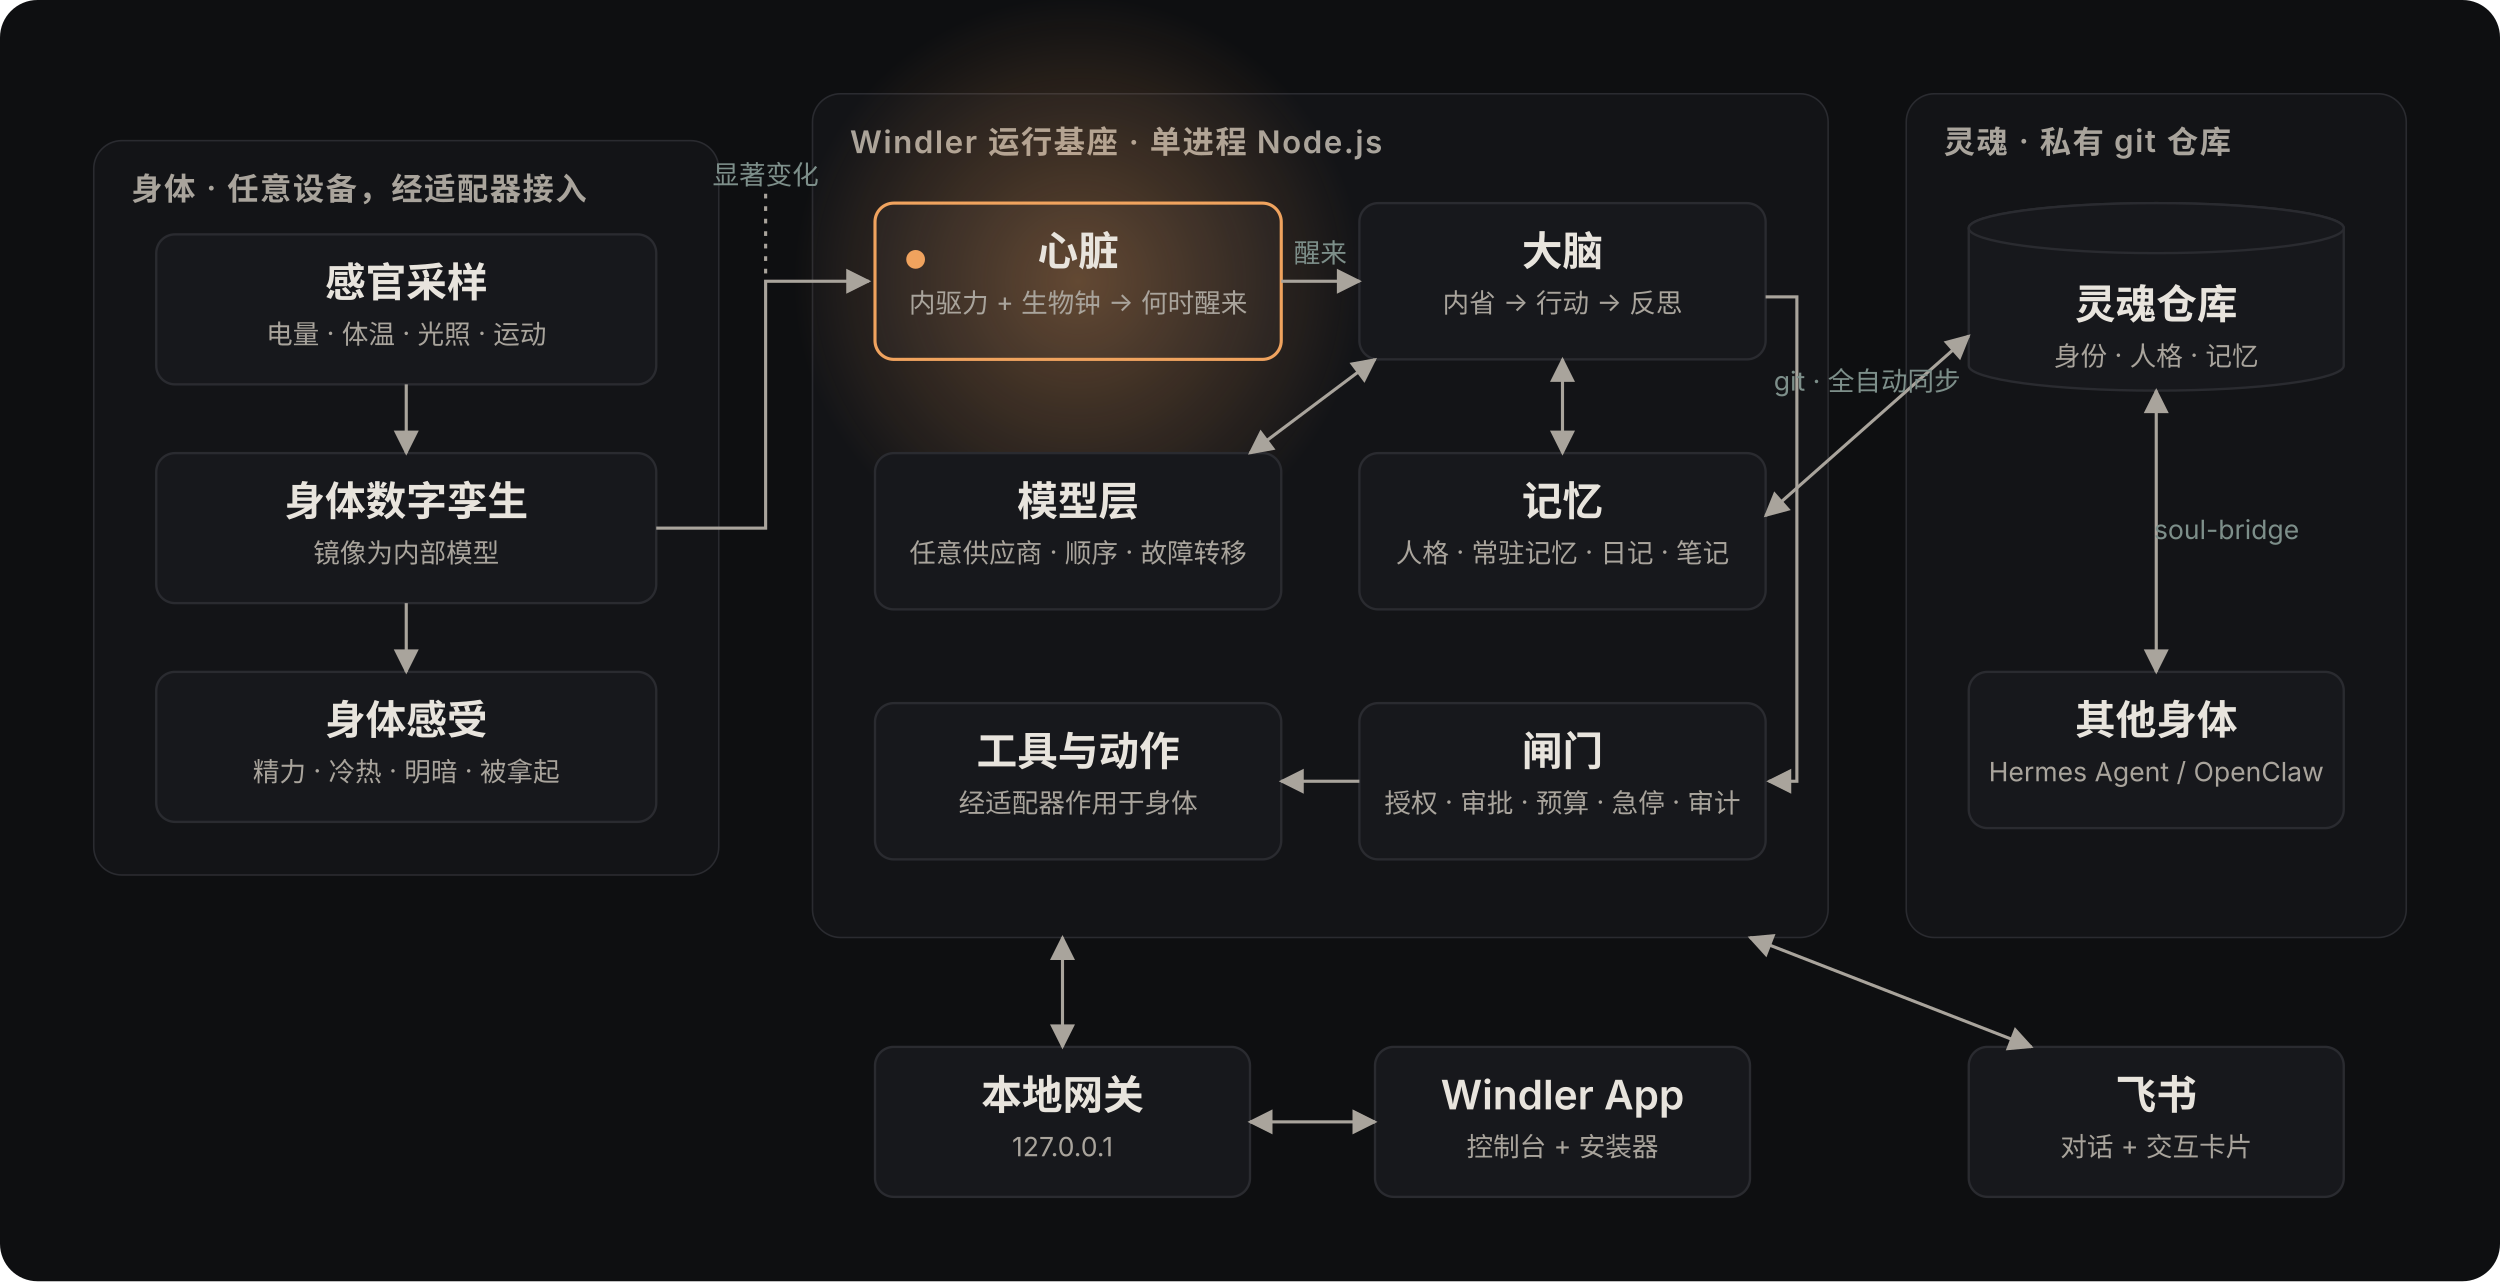
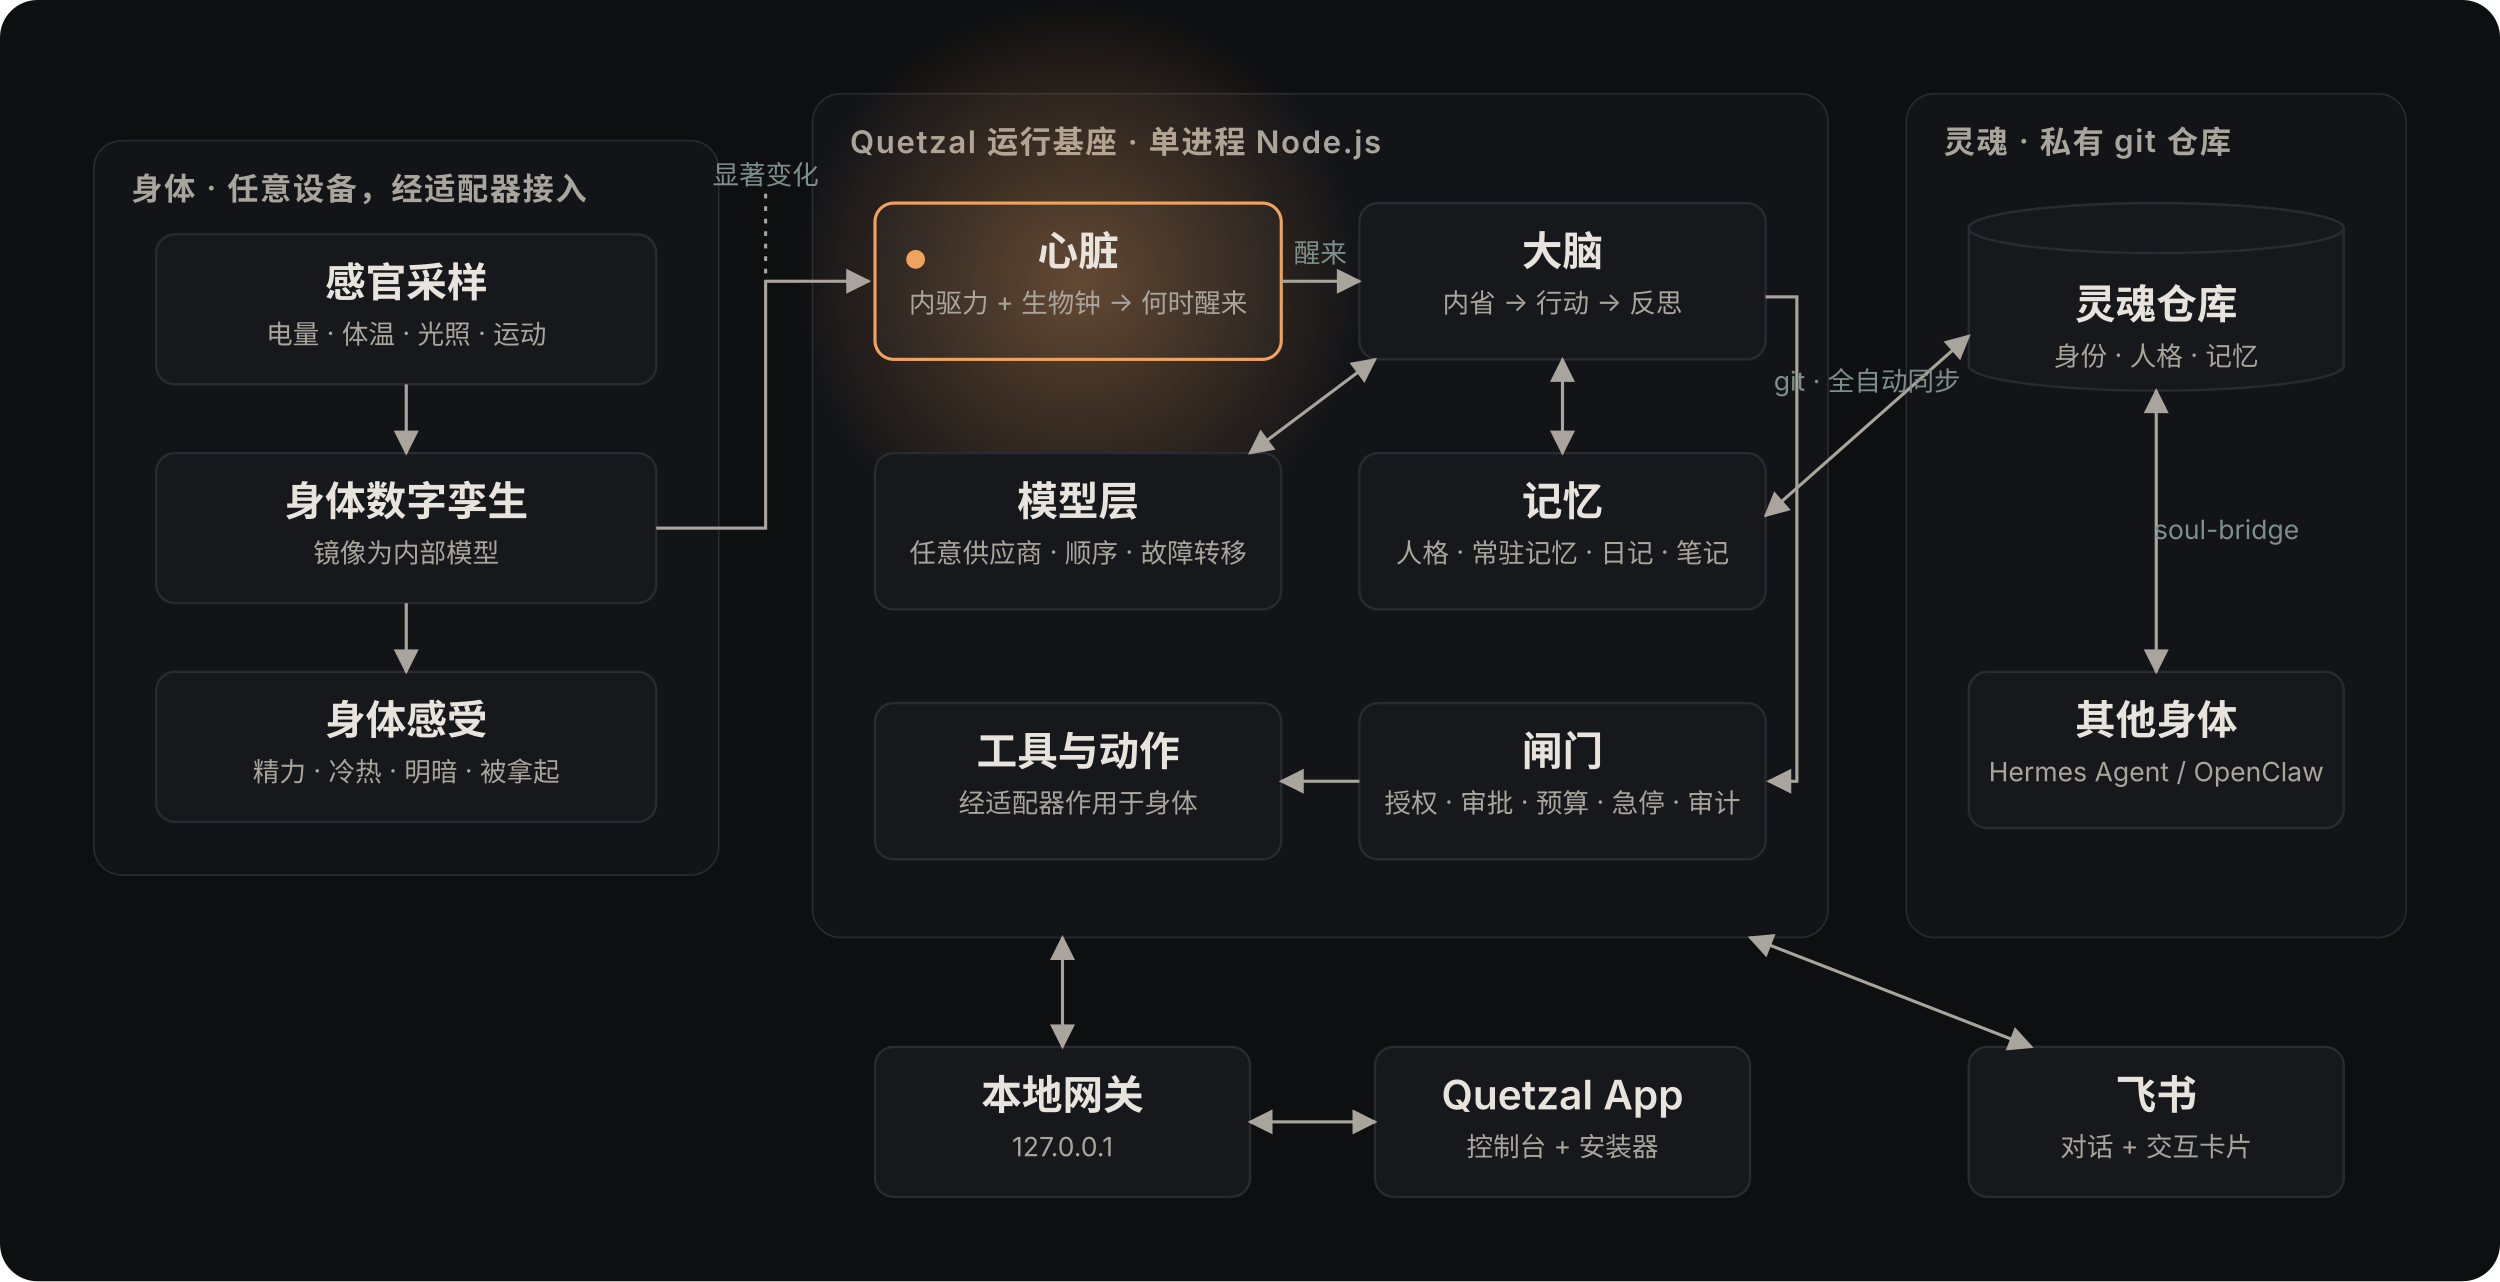
<svg xmlns="http://www.w3.org/2000/svg" viewBox="0 0 1600 820" width="1600" height="820" font-family="Inter, &quot;PingFang SC&quot;, &quot;Hiragino Sans GB&quot;, &quot;Microsoft YaHei&quot;, &quot;Noto Sans CJK SC&quot;, sans-serif">
  <defs>
    <marker id="a" viewBox="0 0 10 10" refX="9" refY="5" markerWidth="8" markerHeight="8" orient="auto-start-reverse">
      <path d="M0 0L10 5L0 10z" fill="#a9a49c" />
    </marker>
    <radialGradient id="g">
      <stop offset="0" stop-color="#f0a35e" stop-opacity=".35" />
      <stop offset="1" stop-color="#f0a35e" stop-opacity="0" />
    </radialGradient>
  </defs>
  <rect width="1600" height="820" rx="24" fill="#0e0f11" />
  <rect x="60" y="90" width="400" height="470" rx="18" fill="#131417" stroke="#2a2b30" />
  <text x="84" y="128" font-size="20" font-weight="600" fill="#a9a49c" letter-spacing="1">身体 · 任意设备，经适配器接入</text>
  <rect x="520" y="60" width="650" height="540" rx="18" fill="#131417" stroke="#2a2b30" />
-   <text x="544" y="98" font-size="20" font-weight="600" fill="#a9a49c" letter-spacing="1">Windler 运行基座 · 单进程 Node.js</text>
+   <text x="544" y="98" font-size="20" font-weight="600" fill="#a9a49c" letter-spacing="1">Quetzal 运行基座 · 单进程 Node.js</text>
  <rect x="1220" y="60" width="320" height="540" rx="18" fill="#131417" stroke="#2a2b30" />
  <text x="1244" y="98" font-size="20" font-weight="600" fill="#a9a49c" letter-spacing="1">灵魂 · 私有 git 仓库</text>
  <rect x="100" y="150" width="320" height="96" rx="12" fill="#17181c" stroke="#2a2b30" stroke-width="1.5" />
  <text x="260.0" y="190" text-anchor="middle" font-size="26" font-weight="600" fill="#e8e4dd">感官采样</text>
  <text x="260.0" y="220" text-anchor="middle" font-size="17" fill="#a9a49c">电量 · 体温 · 光照 · 运动</text>
  <rect x="100" y="290" width="320" height="96" rx="12" fill="#17181c" stroke="#2a2b30" stroke-width="1.5" />
  <text x="260.0" y="330" text-anchor="middle" font-size="26" font-weight="600" fill="#e8e4dd">身体数字孪生</text>
  <text x="260.0" y="360" text-anchor="middle" font-size="17" fill="#a9a49c">镜像为内部模型</text>
  <rect x="100" y="430" width="320" height="96" rx="12" fill="#17181c" stroke="#2a2b30" stroke-width="1.5" />
  <text x="260.0" y="470" text-anchor="middle" font-size="26" font-weight="600" fill="#e8e4dd">身体感受</text>
  <text x="260.0" y="500" text-anchor="middle" font-size="17" fill="#a9a49c">精力 · 冷热 · 明暗 · 被拿起</text>
  <line x1="260" y1="246" x2="260" y2="290" stroke="#a9a49c" stroke-width="2" marker-end="url(#a)" />
  <line x1="260" y1="386" x2="260" y2="430" stroke="#a9a49c" stroke-width="2" marker-end="url(#a)" />
  <rect x="560" y="130" width="260" height="100" rx="12" fill="#17181c" stroke="#f0a35e" stroke-width="2" />
  <circle cx="690.0" cy="180.0" r="182.0" fill="url(#g)" />
  <circle cx="586" cy="166" r="6" fill="#f0a35e" />
  <text x="690.0" y="170" text-anchor="middle" font-size="26" font-weight="600" fill="#e8e4dd">心脏</text>
  <text x="690.0" y="200" text-anchor="middle" font-size="17" fill="#a9a49c">内驱力 + 生物钟 → 何时醒来</text>
  <rect x="870" y="130" width="260" height="100" rx="12" fill="#17181c" stroke="#2a2b30" stroke-width="1.5" />
  <text x="1000.0" y="170" text-anchor="middle" font-size="26" font-weight="600" fill="#e8e4dd">大脑</text>
  <text x="1000.0" y="200" text-anchor="middle" font-size="17" fill="#a9a49c">内省 → 行动 → 反思</text>
  <rect x="560" y="290" width="260" height="100" rx="12" fill="#17181c" stroke="#2a2b30" stroke-width="1.5" />
  <text x="690.0" y="330" text-anchor="middle" font-size="26" font-weight="600" fill="#e8e4dd">模型层</text>
  <text x="690.0" y="360" text-anchor="middle" font-size="17" fill="#a9a49c">任意供应商 · 顺序 · 故障转移</text>
  <rect x="870" y="290" width="260" height="100" rx="12" fill="#17181c" stroke="#2a2b30" stroke-width="1.5" />
  <text x="1000.0" y="330" text-anchor="middle" font-size="26" font-weight="600" fill="#e8e4dd">记忆</text>
  <text x="1000.0" y="360" text-anchor="middle" font-size="17" fill="#a9a49c">人格 · 常驻记忆 · 日记 · 笔记</text>
  <rect x="560" y="450" width="260" height="100" rx="12" fill="#17181c" stroke="#2a2b30" stroke-width="1.5" />
  <text x="690.0" y="490" text-anchor="middle" font-size="26" font-weight="600" fill="#e8e4dd">工具与动作</text>
  <text x="690.0" y="520" text-anchor="middle" font-size="17" fill="#a9a49c">经适配器作用于身体</text>
  <rect x="870" y="450" width="260" height="100" rx="12" fill="#17181c" stroke="#2a2b30" stroke-width="1.5" />
  <text x="1000.0" y="490" text-anchor="middle" font-size="26" font-weight="600" fill="#e8e4dd">闸门</text>
  <text x="1000.0" y="520" text-anchor="middle" font-size="17" fill="#a9a49c">授权 · 审批 · 预算 · 急停 · 审计</text>
  <path d="M420 338 H490 V180 H556" fill="none" stroke="#a9a49c" stroke-width="2" marker-end="url(#a)" />
  <text x="490" y="118" text-anchor="middle" font-size="17" fill="#7d8f8a">显著变化</text>
  <line x1="490" y1="124" x2="490" y2="180" stroke="#a9a49c" stroke-width="2" stroke-dasharray="3 5" />
  <line x1="820" y1="180" x2="870" y2="180" stroke="#a9a49c" stroke-width="2" marker-end="url(#a)" />
  <text x="845.0" y="168" text-anchor="middle" font-size="17" fill="#7d8f8a">醒来</text>
  <line x1="1000" y1="230" x2="1000" y2="290" stroke="#a9a49c" stroke-width="2" marker-end="url(#a)" marker-start="url(#a)" />
  <line x1="880" y1="230" x2="800" y2="290" stroke="#a9a49c" stroke-width="2" marker-end="url(#a)" marker-start="url(#a)" />
  <path d="M1130 190 H1150 V500 H1132" fill="none" stroke="#a9a49c" stroke-width="2" marker-end="url(#a)" />
  <line x1="870" y1="500" x2="820" y2="500" stroke="#a9a49c" stroke-width="2" marker-end="url(#a)" />
  <path d="M1260 146 a120.0 16 0 0 1 240 0 v88 a120.0 16 0 0 1 -240 0 z" fill="#17181c" stroke="#2a2b30" stroke-width="1.5" />
  <ellipse cx="1380.0" cy="146" rx="120.0" ry="16" fill="#17181c" stroke="#2a2b30" stroke-width="1.5" />
  <text x="1380.0" y="204" text-anchor="middle" font-size="26" font-weight="600" fill="#e8e4dd">灵魂仓库</text>
  <text x="1380.0" y="234" text-anchor="middle" font-size="17" fill="#a9a49c">身份 · 人格 · 记忆</text>
  <rect x="1260" y="430" width="240" height="100" rx="12" fill="#17181c" stroke="#2a2b30" stroke-width="1.5" />
  <text x="1380.0" y="470" text-anchor="middle" font-size="26" font-weight="600" fill="#e8e4dd">其他身体</text>
  <text x="1380.0" y="500" text-anchor="middle" font-size="17" fill="#a9a49c">Hermes Agent / OpenClaw</text>
  <line x1="1130" y1="330" x2="1260" y2="215" stroke="#a9a49c" stroke-width="2" marker-end="url(#a)" marker-start="url(#a)" />
  <text x="1195" y="250" text-anchor="middle" font-size="17" fill="#7d8f8a">git · 全自动同步</text>
  <line x1="1380" y1="250" x2="1380" y2="430" stroke="#a9a49c" stroke-width="2" marker-end="url(#a)" marker-start="url(#a)" />
  <text x="1425" y="345" text-anchor="middle" font-size="17" fill="#7d8f8a">soul-bridge</text>
  <rect x="560" y="670" width="240" height="96" rx="12" fill="#17181c" stroke="#2a2b30" stroke-width="1.5" />
  <text x="680.0" y="710" text-anchor="middle" font-size="26" font-weight="600" fill="#e8e4dd">本地网关</text>
  <text x="680.0" y="740" text-anchor="middle" font-size="17" fill="#a9a49c">127.0.0.1</text>
  <rect x="880" y="670" width="240" height="96" rx="12" fill="#17181c" stroke="#2a2b30" stroke-width="1.5" />
-   <text x="1000.0" y="710" text-anchor="middle" font-size="26" font-weight="600" fill="#e8e4dd">Windler App</text>
+   <text x="1000.0" y="710" text-anchor="middle" font-size="26" font-weight="600" fill="#e8e4dd">Quetzal App</text>
  <text x="1000.0" y="740" text-anchor="middle" font-size="17" fill="#a9a49c">控制台 + 安装器</text>
  <rect x="1260" y="670" width="240" height="96" rx="12" fill="#17181c" stroke="#2a2b30" stroke-width="1.5" />
  <text x="1380.0" y="710" text-anchor="middle" font-size="26" font-weight="600" fill="#e8e4dd">飞书</text>
  <text x="1380.0" y="740" text-anchor="middle" font-size="17" fill="#a9a49c">对话 + 交互卡片</text>
  <line x1="680" y1="600" x2="680" y2="670" stroke="#a9a49c" stroke-width="2" marker-end="url(#a)" marker-start="url(#a)" />
  <line x1="800" y1="718" x2="880" y2="718" stroke="#a9a49c" stroke-width="2" marker-end="url(#a)" marker-start="url(#a)" />
  <line x1="1120" y1="600" x2="1300" y2="670" stroke="#a9a49c" stroke-width="2" marker-end="url(#a)" marker-start="url(#a)" />
</svg>
